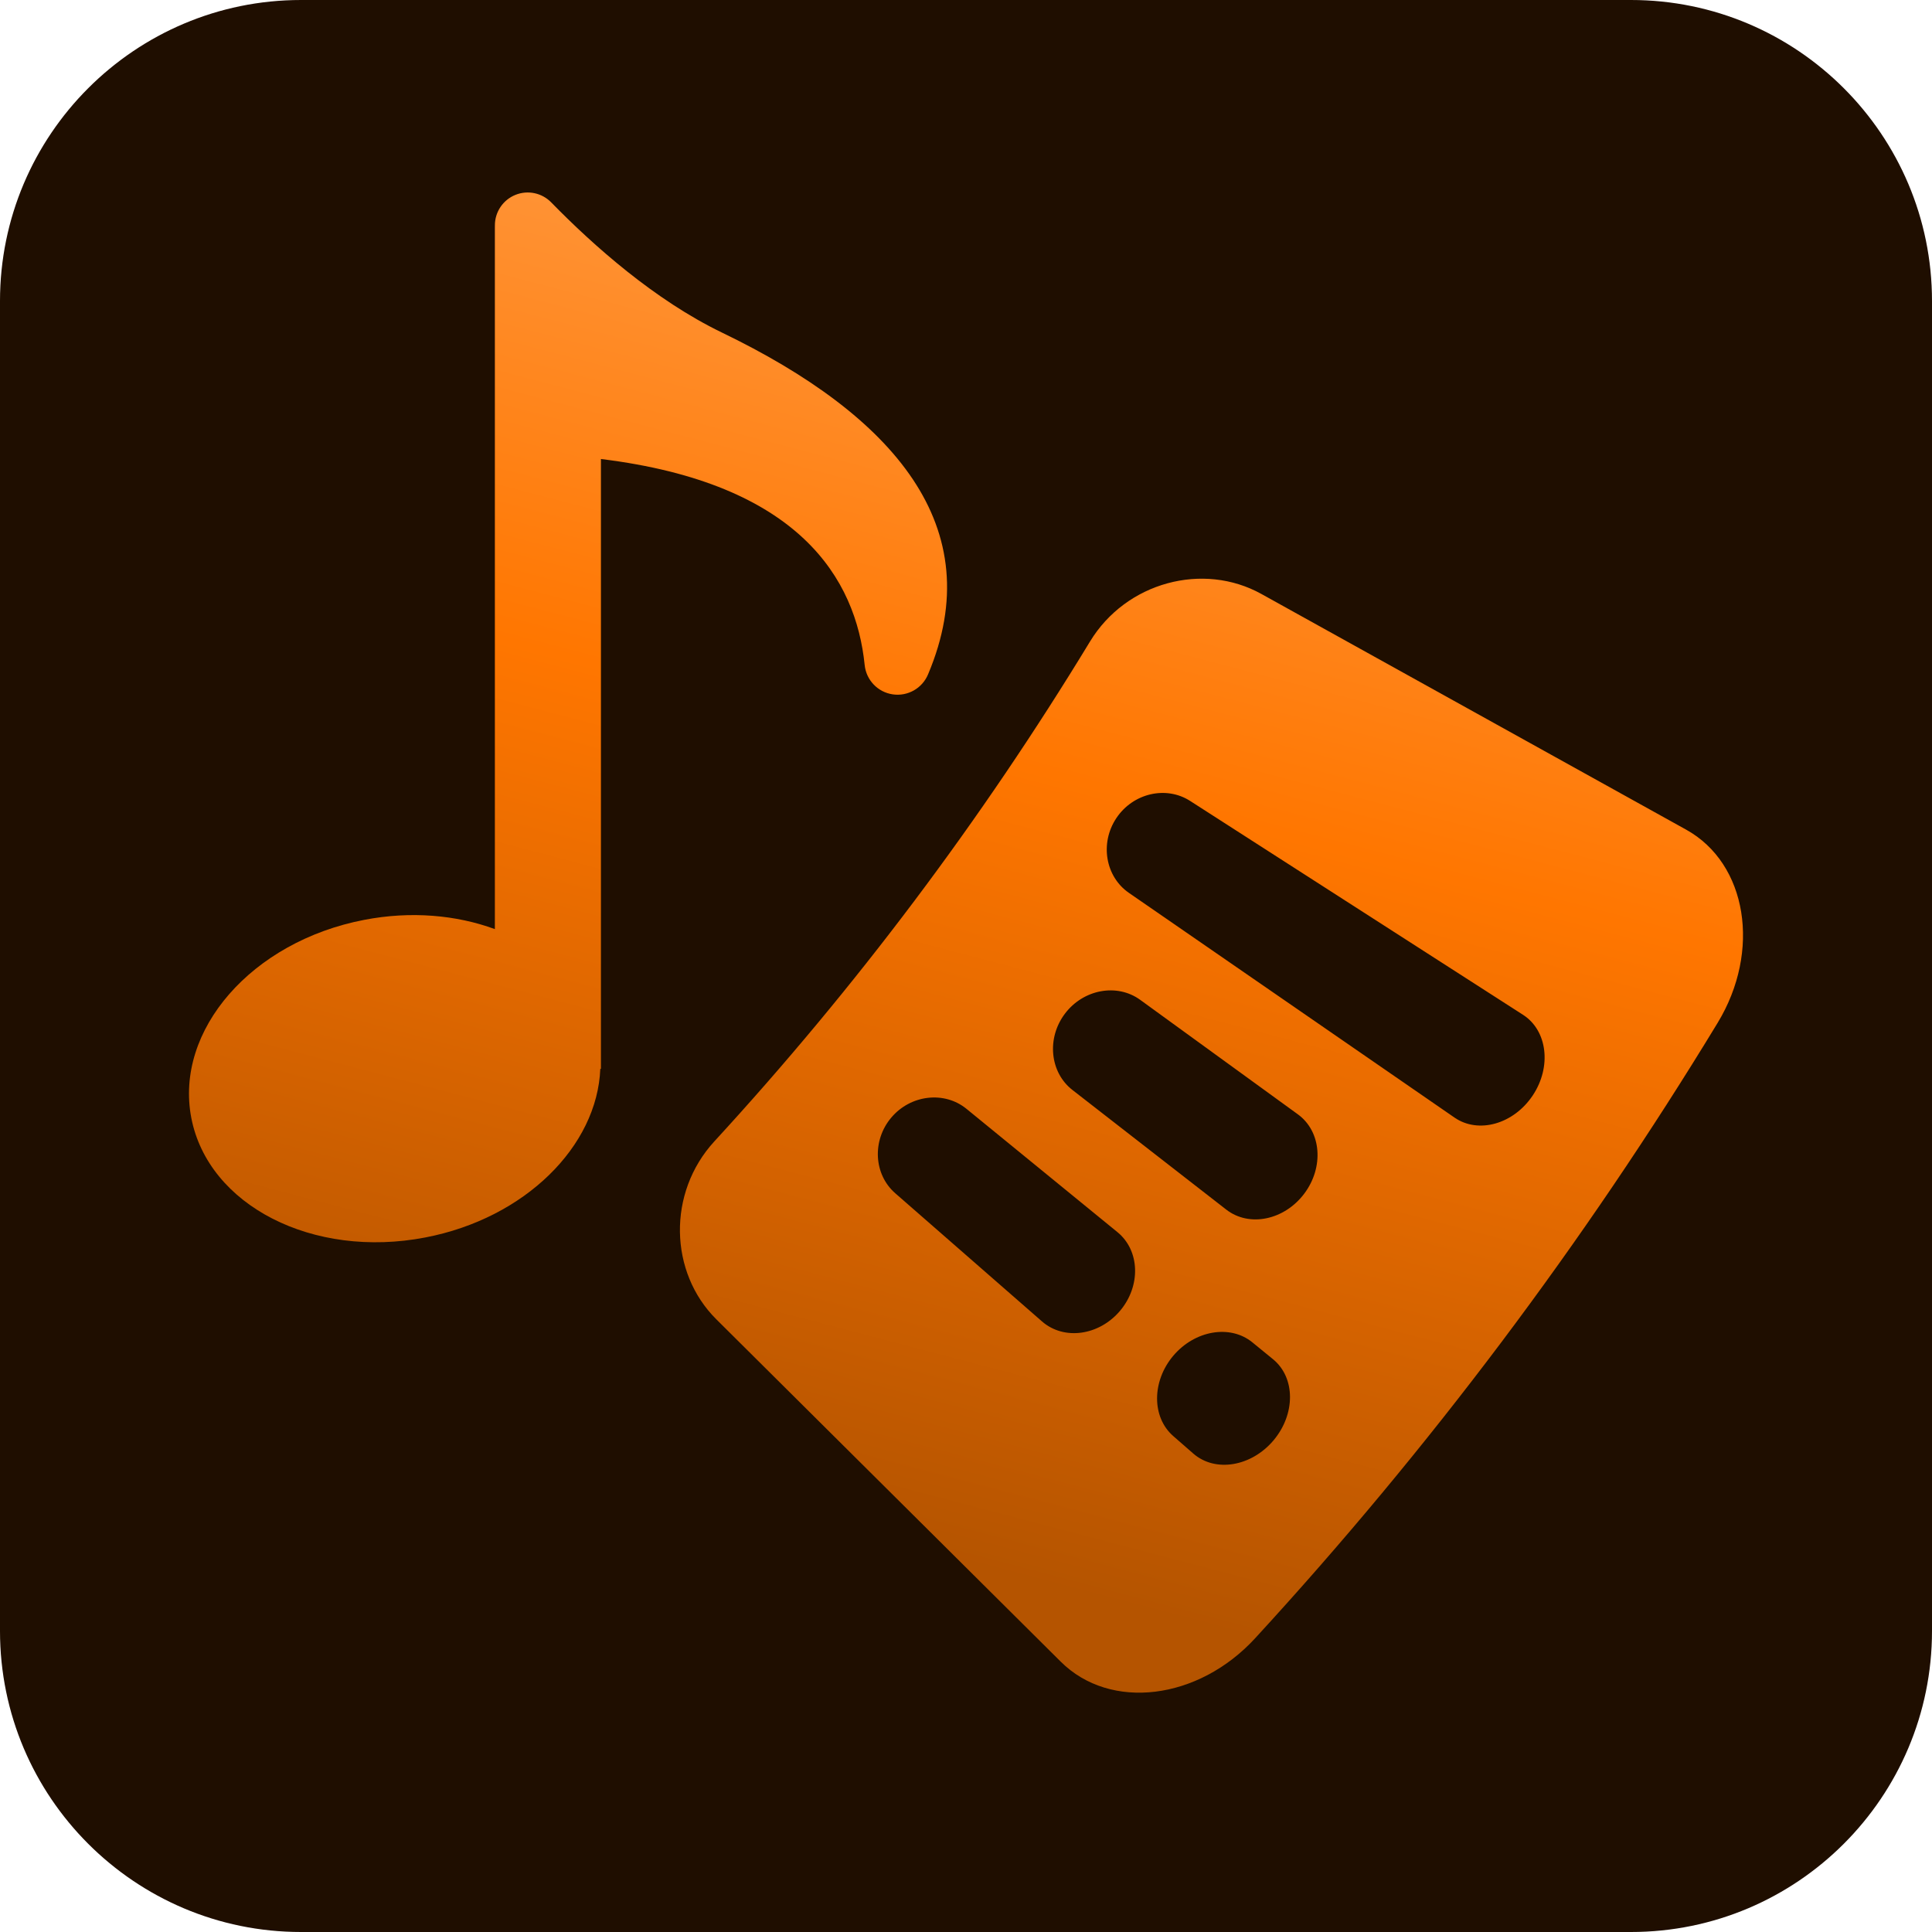
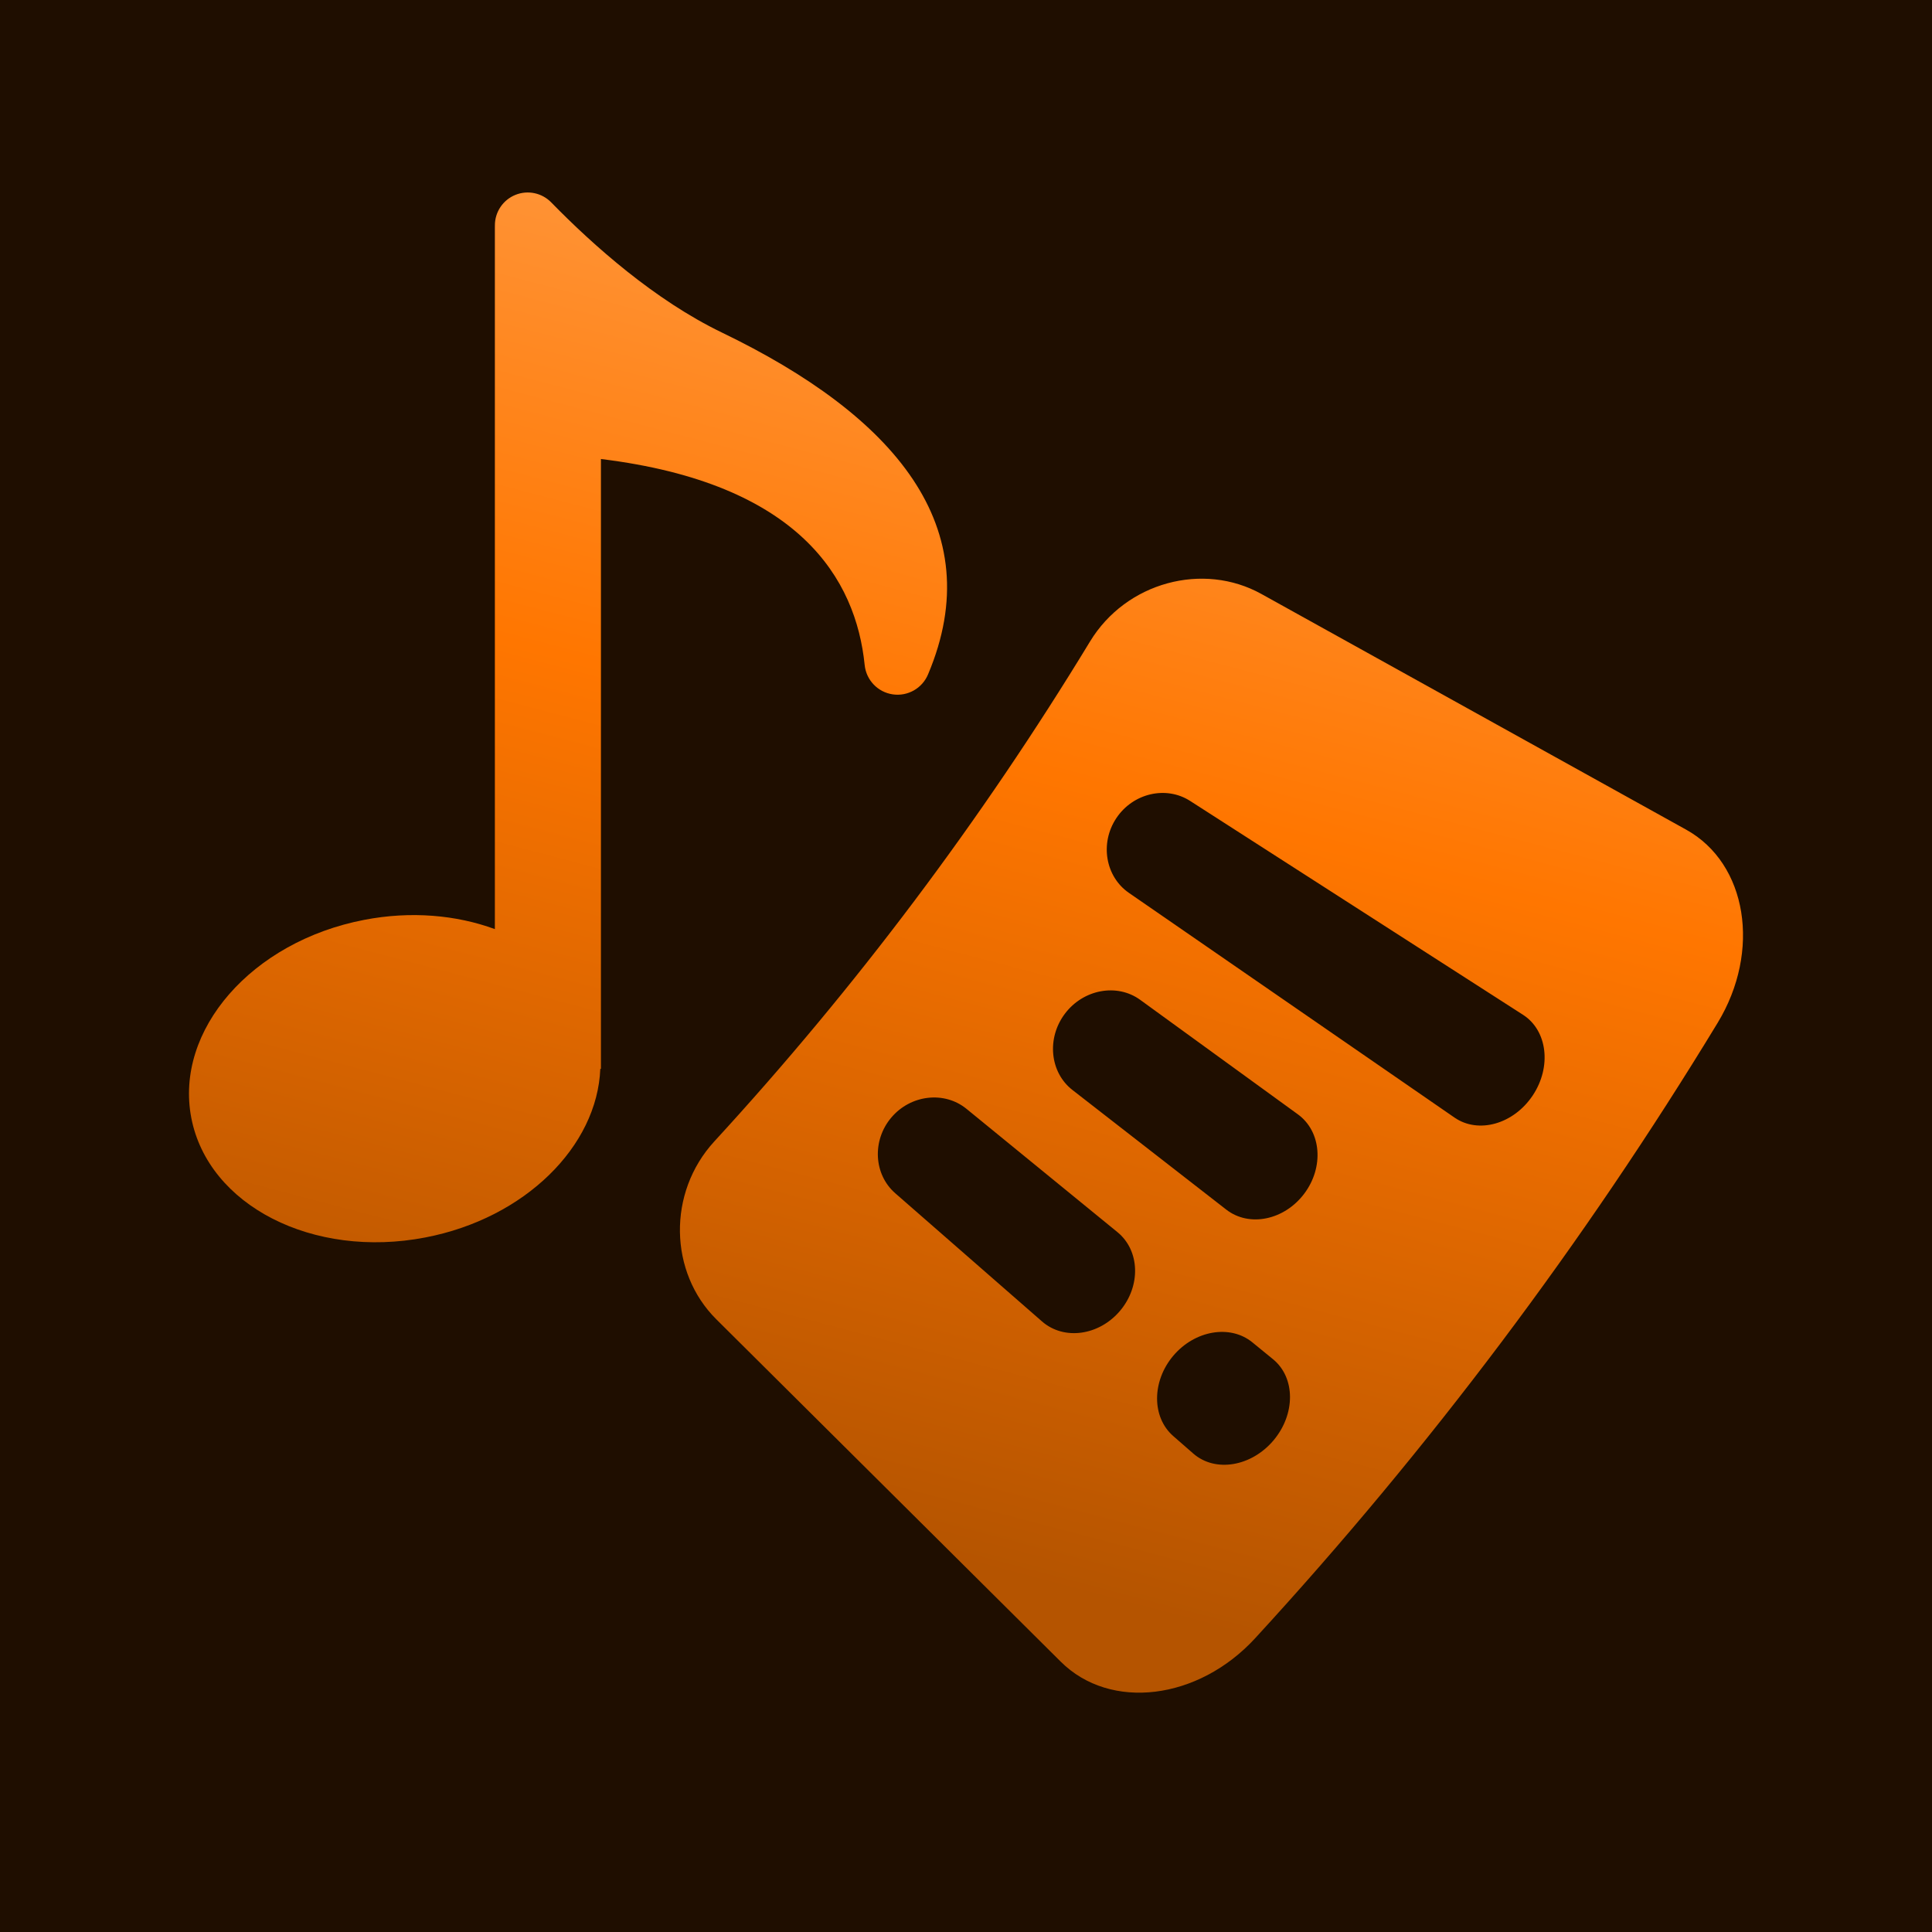
<svg xmlns="http://www.w3.org/2000/svg" width="512" height="512" viewBox="0 0 512 512" version="1.1" xml:space="preserve" style="fill-rule:evenodd;clip-rule:evenodd;stroke-linejoin:round;stroke-miterlimit:2;">
  <g transform="matrix(1,0,0,1,-2335,0)">
    <g id="midi-memory" transform="matrix(0.25,0,0,0.25,2335,0)">
      <rect x="0" y="0" width="2048" height="2048" style="fill:none;" />
      <g>
-         <path d="M2048,319.084L2048,1728.92C2048,1905.02 1905.02,2048 1728.92,2048L319.084,2048C142.977,2048 0,1905.02 0,1728.92L0,319.084C0,142.977 142.977,0 319.084,0L1728.92,0C1905.02,0 2048,142.977 2048,319.084Z" style="fill:rgb(31,14,0);" />
+         <rect x="0" y="0" width="2048" height="2048" style="fill:rgb(31,14,0);" />
        <g transform="matrix(0.655056,0.492308,-0.475598,0.632822,3024.53,-537.123)">
          <path d="M14.437,2550.93C47.19,2893.63 47.191,3239.08 14.437,3581.79C3.743,3693.68 -78.625,3776.15 -168.306,3763.26L-790.75,3673.83C-875.92,3661.59 -939.866,3577.91 -930.983,3484.97C-904.387,3206.7 -904.385,2926.03 -930.983,2647.74C-939.866,2554.8 -875.92,2471.12 -790.75,2458.88L-168.306,2369.45C-78.625,2356.57 3.743,2439.04 14.437,2550.93ZM-766.502,2815.55C-764.279,2855.93 -732.209,2886.96 -695.498,2885.43L-184.004,2864.02C-146.502,2862.45 -117.824,2823.53 -120.361,2777.44C-122.899,2731.34 -155.667,2696.03 -193.094,2698.88L-703.626,2737.76C-740.274,2740.55 -768.724,2775.17 -766.502,2815.55ZM-766.502,3317.16C-768.711,3357.3 -740.502,3392.14 -703.626,3394.95L-452.21,3414.1C-414.509,3416.97 -382.142,3383.33 -379.756,3339.98C-377.37,3296.63 -405.827,3259.41 -443.607,3257.83L-695.498,3247.29C-732.431,3245.74 -764.292,3277.02 -766.502,3317.16ZM-289.781,3345.28C-292.229,3389.75 -264.476,3428.4 -227.42,3431.22L-193.094,3433.83C-155.292,3436.71 -122.875,3400.94 -120.361,3355.28C-117.849,3309.63 -146.111,3270.28 -184.004,3268.7L-218.394,3267.26C-255.493,3265.7 -287.332,3300.78 -289.781,3345.28ZM-667.693,3066.36C-667.693,3107.41 -637.625,3141.22 -600.657,3141.85L-348.595,3146.16C-310.811,3146.8 -280.32,3110.63 -280.32,3066.36C-280.32,3022.08 -310.811,2985.91 -348.595,2986.56L-600.657,2990.86C-637.625,2991.5 -667.693,3025.3 -667.693,3066.36Z" style="fill:url(#_Linear1);" />
        </g>
        <g transform="matrix(2.28424,0,0,2.28424,17.376,147.333)">
          <path d="M327.392,89.817C296.232,74.771 267.711,49.402 248.227,29.456C243.909,25.001 237.32,23.611 231.57,25.94C225.82,28.27 222.057,33.854 222.057,40.058C222.046,40.953 222.046,41.456 222.046,41.456L222.046,366.67C204.216,360.12 183.138,358.184 161.414,362.378C109.246,372.401 73.339,413.557 81.167,454.25C89.018,494.964 137.647,519.828 189.805,509.762C236.111,500.847 269.546,467.413 270.976,431.505L271.266,431.505L271.266,148.513C363.485,159.779 389.615,204.292 393.658,244.103C394.365,251.098 399.739,256.716 406.695,257.734C413.651,258.752 420.409,254.909 423.09,248.41C451.957,180.044 407.225,128.346 327.392,89.817Z" style="fill:url(#_Linear2);fill-rule:nonzero;" />
        </g>
      </g>
    </g>
  </g>
  <defs>
    <linearGradient id="_Linear1" x1="0" y1="0" x2="1" y2="0" gradientUnits="userSpaceOnUse" gradientTransform="matrix(640.142,1576.82,-1523.29,662.633,-1103.34,2207.08)">
      <stop offset="0" style="stop-color:rgb(255,150,59);stop-opacity:1" />
      <stop offset="0.39" style="stop-color:rgb(255,118,0);stop-opacity:1" />
      <stop offset="1" style="stop-color:rgb(181,84,0);stop-opacity:1" />
    </linearGradient>
    <linearGradient id="_Linear2" x1="0" y1="0" x2="1" y2="0" gradientUnits="userSpaceOnUse" gradientTransform="matrix(-144.732,574.804,-574.804,-144.732,540.539,74.0085)">
      <stop offset="0" style="stop-color:rgb(255,150,59);stop-opacity:1" />
      <stop offset="0.39" style="stop-color:rgb(255,118,0);stop-opacity:1" />
      <stop offset="1" style="stop-color:rgb(181,84,0);stop-opacity:1" />
    </linearGradient>
  </defs>
</svg>
